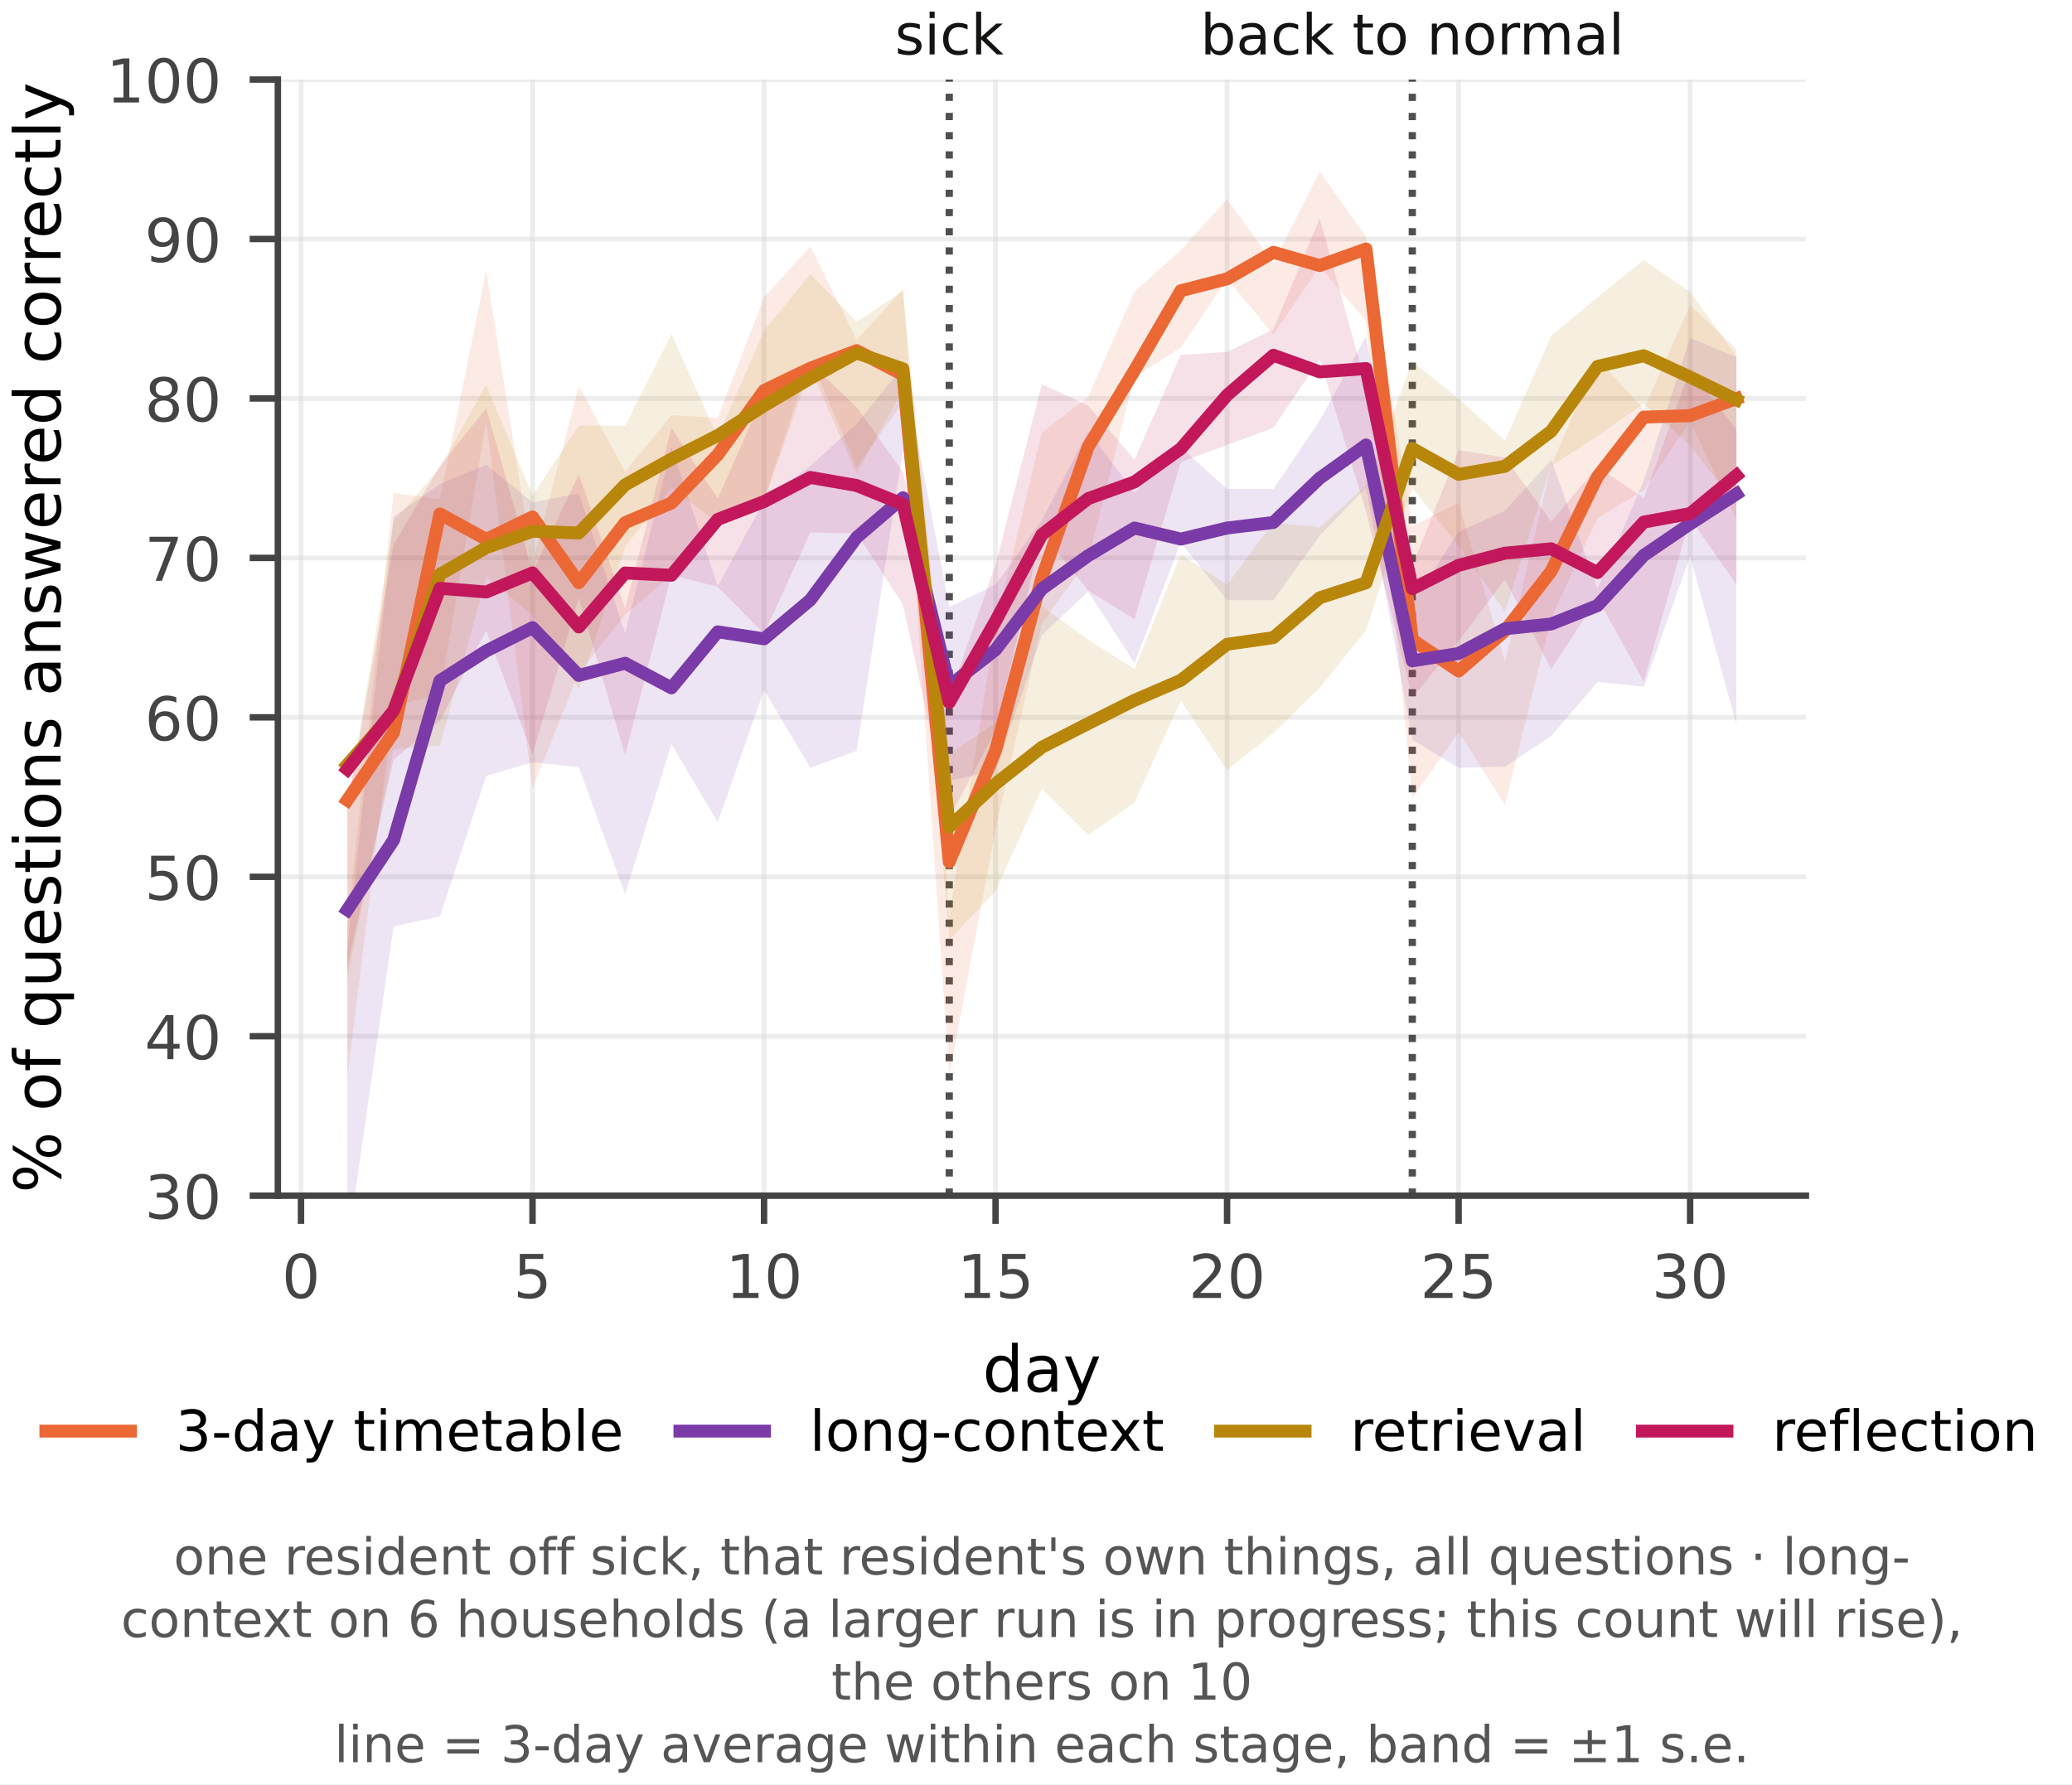
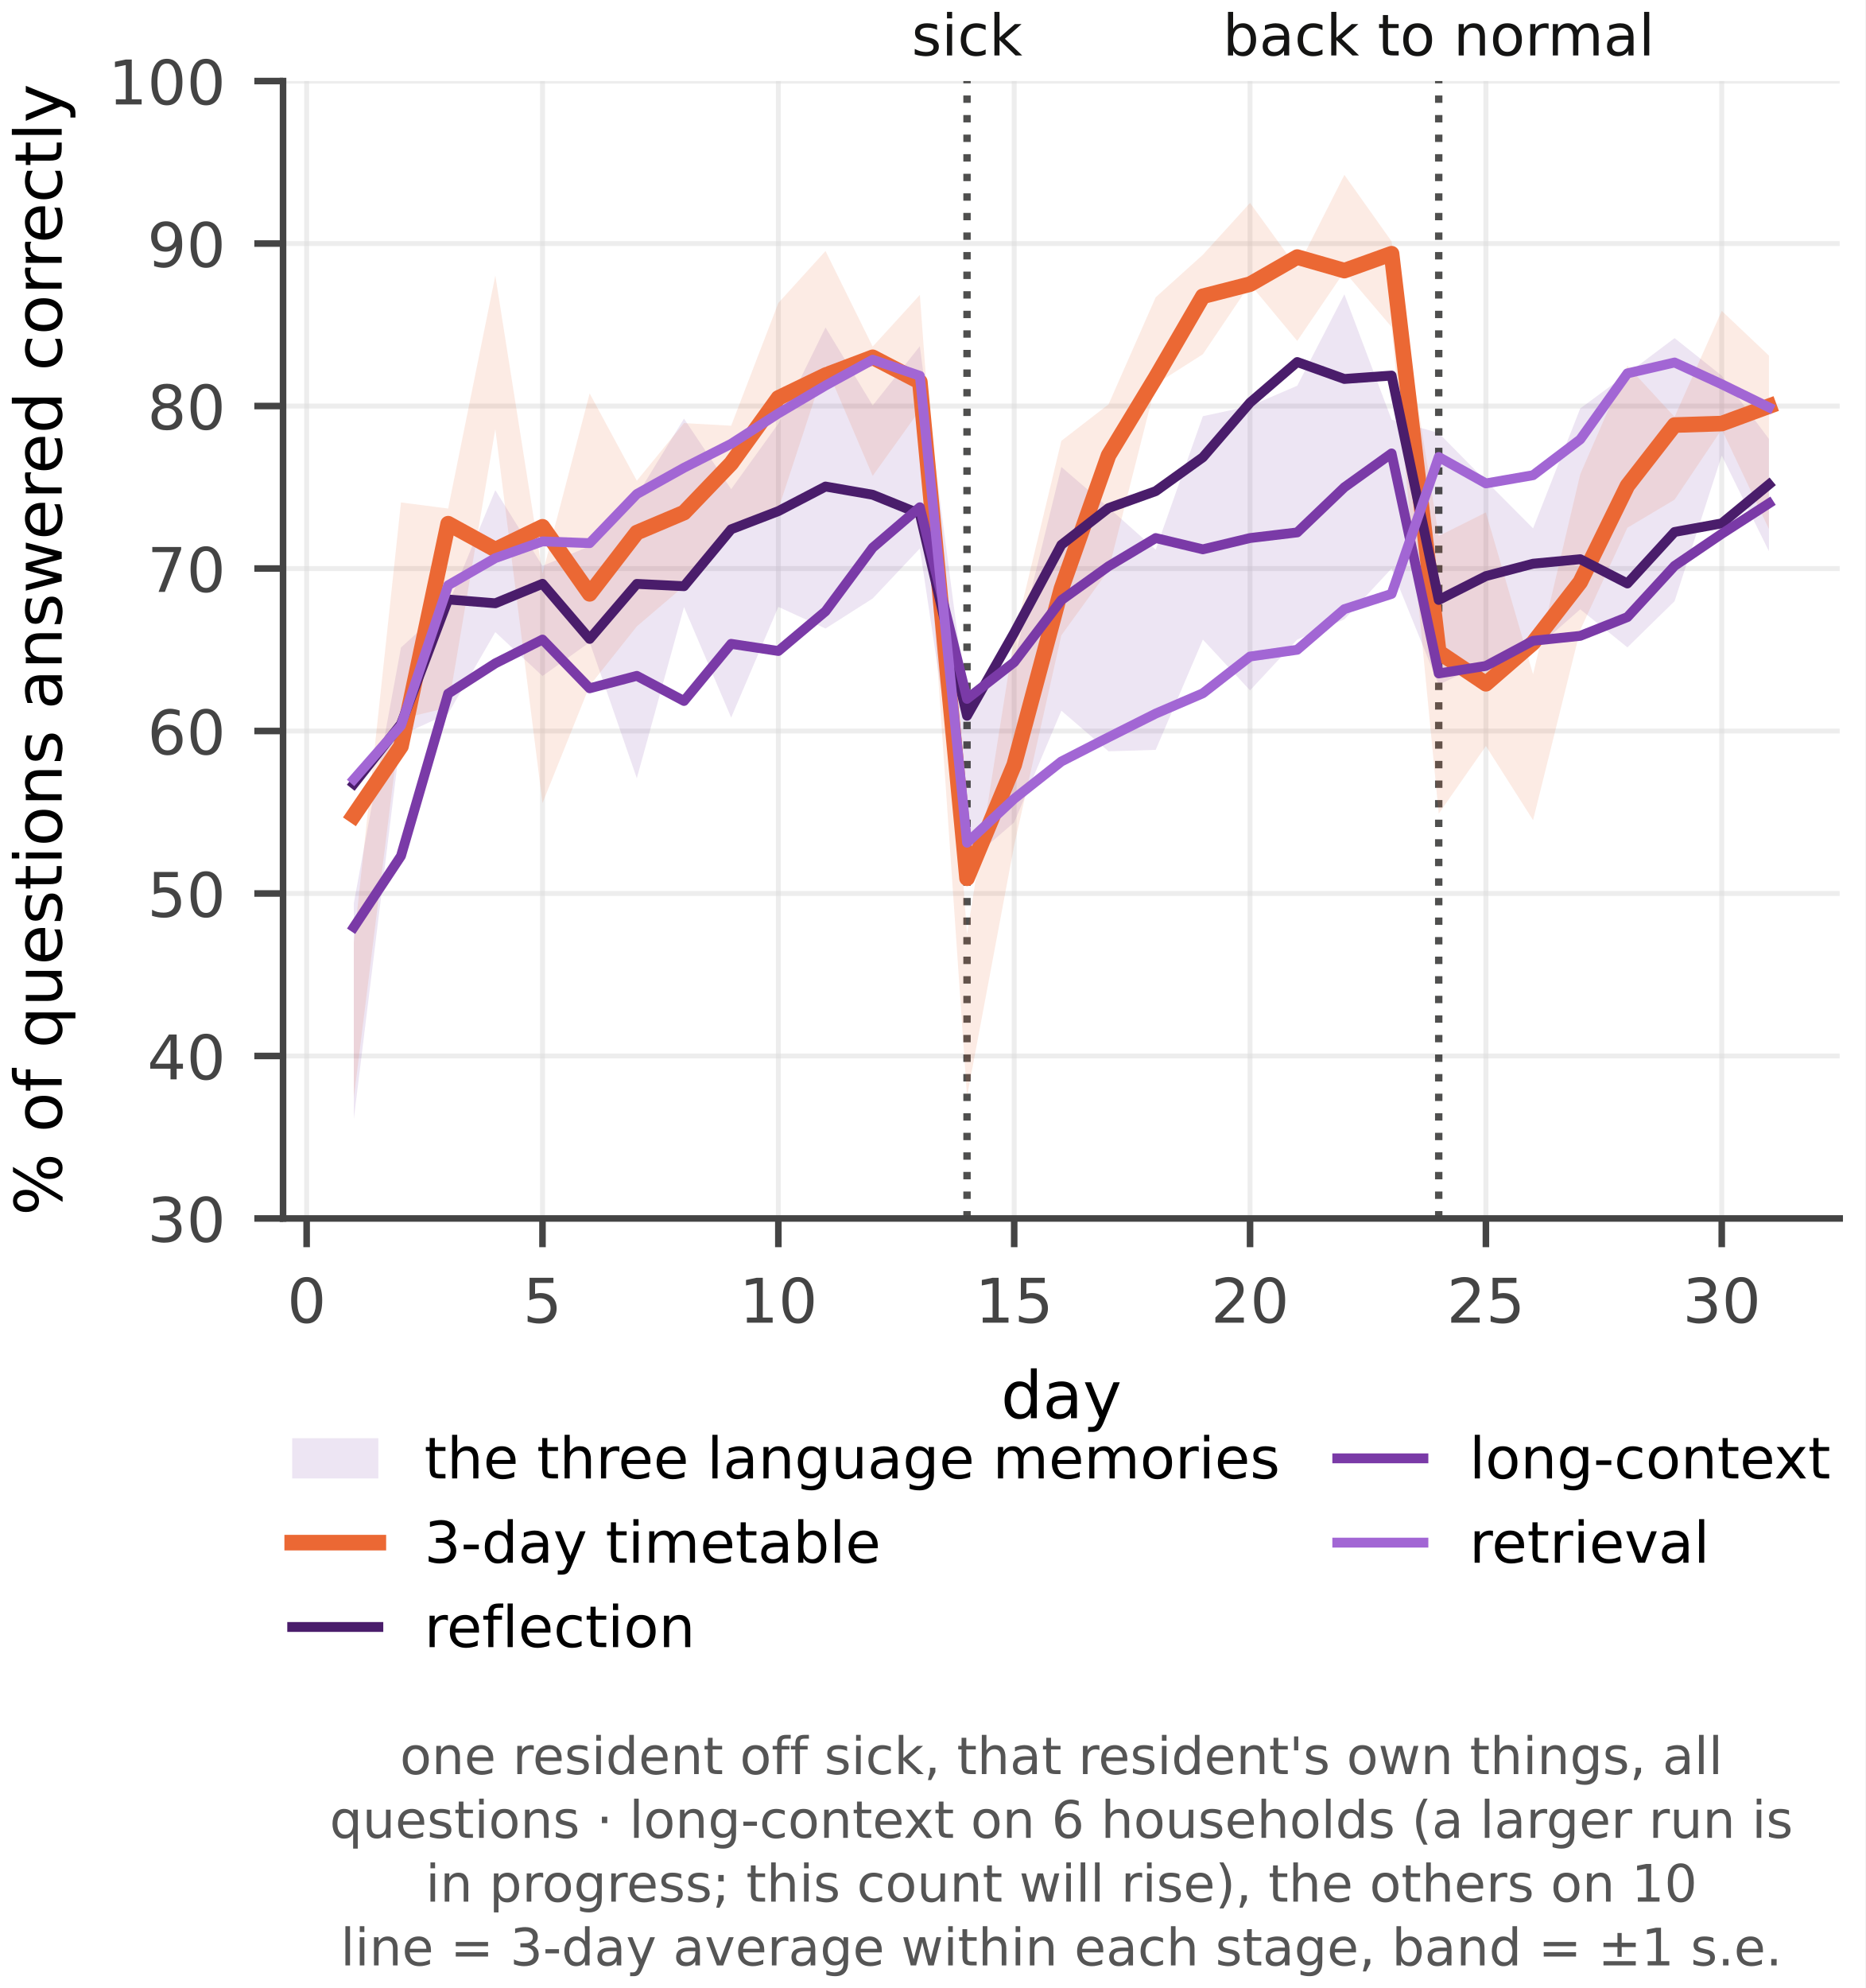
- <svg xmlns="http://www.w3.org/2000/svg" xmlns:xlink="http://www.w3.org/1999/xlink" width="257.259pt" height="221.572pt" viewBox="0 0 257.259 221.572" version="1.1">
+ <svg xmlns="http://www.w3.org/2000/svg" xmlns:xlink="http://www.w3.org/1999/xlink" width="227.343pt" height="242.252pt" viewBox="0 0 227.343 242.252" version="1.1">
  <defs>
    <style type="text/css">*{stroke-linejoin: round; stroke-linecap: butt}</style>
  </defs>
  <g id="figure_1">
    <g id="patch_1">
-       <path d="M 0 221.572  L 257.259 221.572  L 257.259 0  L 0 0  z " style="fill: #ffffff" />
+       <path d="M 0 242.252  L 227.343 242.252  L 227.343 0  L 0 0  z " style="fill: #ffffff" />
    </g>
    <g id="axes_1">
      <g id="patch_2">
        <path d="M 34.498 148.478  L 224.218 148.478  L 224.218 9.878  L 34.498 9.878  z " style="fill: #ffffff" />
      </g>
      <g id="matplotlib.axis_1">
        <g id="xtick_1">
          <g id="line2d_1">
-             <path d="M 37.373 148.478  L 37.373 9.878  " clip-path="url(#p094ccadbf9)" style="fill: none; stroke: #dddddd; stroke-opacity: 0.5; stroke-width: 0.6; stroke-linecap: square" />
+             <path d="M 37.373 148.478  L 37.373 9.878  " clip-path="url(#p3fb5c9019d)" style="fill: none; stroke: #dddddd; stroke-opacity: 0.5; stroke-width: 0.6; stroke-linecap: square" />
          </g>
          <g id="line2d_2">
            <defs>
-               <path id="m4f584604de" d="M 0 0  L 0 3.5  " style="stroke: #444444; stroke-width: 0.8" />
+               <path id="mcaa08f51d7" d="M 0 0  L 0 3.5  " style="stroke: #444444; stroke-width: 0.8" />
            </defs>
            <g>
-               <use xlink:href="#m4f584604de" x="37.373" y="148.478" style="fill: #444444; stroke: #444444; stroke-width: 0.8" />
+               <use xlink:href="#mcaa08f51d7" x="37.373" y="148.478" style="fill: #444444; stroke: #444444; stroke-width: 0.8" />
            </g>
          </g>
          <g id="text_1">
            <text style="font-size: 7.5px; font-family: 'DejaVu Sans', 'Bitstream Vera Sans', 'Computer Modern Sans Serif', 'Lucida Grande', 'Verdana', 'Geneva', 'Lucid', 'Arial', 'Helvetica', 'Avant Garde', sans-serif; text-anchor: middle; fill: #444444" x="37.373" y="161.177" transform="rotate(-0 37.37267 161.1767)">0</text>
          </g>
        </g>
        <g id="xtick_2">
          <g id="line2d_3">
-             <path d="M 66.118 148.478  L 66.118 9.878  " clip-path="url(#p094ccadbf9)" style="fill: none; stroke: #dddddd; stroke-opacity: 0.5; stroke-width: 0.6; stroke-linecap: square" />
+             <path d="M 66.118 148.478  L 66.118 9.878  " clip-path="url(#p3fb5c9019d)" style="fill: none; stroke: #dddddd; stroke-opacity: 0.5; stroke-width: 0.6; stroke-linecap: square" />
          </g>
          <g id="line2d_4">
            <g>
-               <use xlink:href="#m4f584604de" x="66.118" y="148.478" style="fill: #444444; stroke: #444444; stroke-width: 0.8" />
+               <use xlink:href="#mcaa08f51d7" x="66.118" y="148.478" style="fill: #444444; stroke: #444444; stroke-width: 0.8" />
            </g>
          </g>
          <g id="text_2">
            <text style="font-size: 7.5px; font-family: 'DejaVu Sans', 'Bitstream Vera Sans', 'Computer Modern Sans Serif', 'Lucida Grande', 'Verdana', 'Geneva', 'Lucid', 'Arial', 'Helvetica', 'Avant Garde', sans-serif; text-anchor: middle; fill: #444444" x="66.118" y="161.177" transform="rotate(-0 66.11813 161.1767)">5</text>
          </g>
        </g>
        <g id="xtick_3">
          <g id="line2d_5">
-             <path d="M 94.864 148.478  L 94.864 9.878  " clip-path="url(#p094ccadbf9)" style="fill: none; stroke: #dddddd; stroke-opacity: 0.5; stroke-width: 0.6; stroke-linecap: square" />
+             <path d="M 94.864 148.478  L 94.864 9.878  " clip-path="url(#p3fb5c9019d)" style="fill: none; stroke: #dddddd; stroke-opacity: 0.5; stroke-width: 0.6; stroke-linecap: square" />
          </g>
          <g id="line2d_6">
            <g>
-               <use xlink:href="#m4f584604de" x="94.864" y="148.478" style="fill: #444444; stroke: #444444; stroke-width: 0.8" />
+               <use xlink:href="#mcaa08f51d7" x="94.864" y="148.478" style="fill: #444444; stroke: #444444; stroke-width: 0.8" />
            </g>
          </g>
          <g id="text_3">
            <text style="font-size: 7.5px; font-family: 'DejaVu Sans', 'Bitstream Vera Sans', 'Computer Modern Sans Serif', 'Lucida Grande', 'Verdana', 'Geneva', 'Lucid', 'Arial', 'Helvetica', 'Avant Garde', sans-serif; text-anchor: middle; fill: #444444" x="94.864" y="161.177" transform="rotate(-0 94.86358 161.1767)">10</text>
          </g>
        </g>
        <g id="xtick_4">
          <g id="line2d_7">
-             <path d="M 123.609 148.478  L 123.609 9.878  " clip-path="url(#p094ccadbf9)" style="fill: none; stroke: #dddddd; stroke-opacity: 0.5; stroke-width: 0.6; stroke-linecap: square" />
+             <path d="M 123.609 148.478  L 123.609 9.878  " clip-path="url(#p3fb5c9019d)" style="fill: none; stroke: #dddddd; stroke-opacity: 0.5; stroke-width: 0.6; stroke-linecap: square" />
          </g>
          <g id="line2d_8">
            <g>
-               <use xlink:href="#m4f584604de" x="123.609" y="148.478" style="fill: #444444; stroke: #444444; stroke-width: 0.8" />
+               <use xlink:href="#mcaa08f51d7" x="123.609" y="148.478" style="fill: #444444; stroke: #444444; stroke-width: 0.8" />
            </g>
          </g>
          <g id="text_4">
            <text style="font-size: 7.5px; font-family: 'DejaVu Sans', 'Bitstream Vera Sans', 'Computer Modern Sans Serif', 'Lucida Grande', 'Verdana', 'Geneva', 'Lucid', 'Arial', 'Helvetica', 'Avant Garde', sans-serif; text-anchor: middle; fill: #444444" x="123.609" y="161.177" transform="rotate(-0 123.609 161.1767)">15</text>
          </g>
        </g>
        <g id="xtick_5">
          <g id="line2d_9">
-             <path d="M 152.354 148.478  L 152.354 9.878  " clip-path="url(#p094ccadbf9)" style="fill: none; stroke: #dddddd; stroke-opacity: 0.5; stroke-width: 0.6; stroke-linecap: square" />
+             <path d="M 152.354 148.478  L 152.354 9.878  " clip-path="url(#p3fb5c9019d)" style="fill: none; stroke: #dddddd; stroke-opacity: 0.5; stroke-width: 0.6; stroke-linecap: square" />
          </g>
          <g id="line2d_10">
            <g>
-               <use xlink:href="#m4f584604de" x="152.354" y="148.478" style="fill: #444444; stroke: #444444; stroke-width: 0.8" />
+               <use xlink:href="#mcaa08f51d7" x="152.354" y="148.478" style="fill: #444444; stroke: #444444; stroke-width: 0.8" />
            </g>
          </g>
          <g id="text_5">
            <text style="font-size: 7.5px; font-family: 'DejaVu Sans', 'Bitstream Vera Sans', 'Computer Modern Sans Serif', 'Lucida Grande', 'Verdana', 'Geneva', 'Lucid', 'Arial', 'Helvetica', 'Avant Garde', sans-serif; text-anchor: middle; fill: #444444" x="152.354" y="161.177" transform="rotate(-0 152.3545 161.1767)">20</text>
          </g>
        </g>
        <g id="xtick_6">
          <g id="line2d_11">
-             <path d="M 181.1 148.478  L 181.1 9.878  " clip-path="url(#p094ccadbf9)" style="fill: none; stroke: #dddddd; stroke-opacity: 0.5; stroke-width: 0.6; stroke-linecap: square" />
+             <path d="M 181.1 148.478  L 181.1 9.878  " clip-path="url(#p3fb5c9019d)" style="fill: none; stroke: #dddddd; stroke-opacity: 0.5; stroke-width: 0.6; stroke-linecap: square" />
          </g>
          <g id="line2d_12">
            <g>
-               <use xlink:href="#m4f584604de" x="181.1" y="148.478" style="fill: #444444; stroke: #444444; stroke-width: 0.8" />
+               <use xlink:href="#mcaa08f51d7" x="181.1" y="148.478" style="fill: #444444; stroke: #444444; stroke-width: 0.8" />
            </g>
          </g>
          <g id="text_6">
            <text style="font-size: 7.5px; font-family: 'DejaVu Sans', 'Bitstream Vera Sans', 'Computer Modern Sans Serif', 'Lucida Grande', 'Verdana', 'Geneva', 'Lucid', 'Arial', 'Helvetica', 'Avant Garde', sans-serif; text-anchor: middle; fill: #444444" x="181.1" y="161.177" transform="rotate(-0 181.0999 161.1767)">25</text>
          </g>
        </g>
        <g id="xtick_7">
          <g id="line2d_13">
-             <path d="M 209.845 148.478  L 209.845 9.878  " clip-path="url(#p094ccadbf9)" style="fill: none; stroke: #dddddd; stroke-opacity: 0.5; stroke-width: 0.6; stroke-linecap: square" />
+             <path d="M 209.845 148.478  L 209.845 9.878  " clip-path="url(#p3fb5c9019d)" style="fill: none; stroke: #dddddd; stroke-opacity: 0.5; stroke-width: 0.6; stroke-linecap: square" />
          </g>
          <g id="line2d_14">
            <g>
-               <use xlink:href="#m4f584604de" x="209.845" y="148.478" style="fill: #444444; stroke: #444444; stroke-width: 0.8" />
+               <use xlink:href="#mcaa08f51d7" x="209.845" y="148.478" style="fill: #444444; stroke: #444444; stroke-width: 0.8" />
            </g>
          </g>
          <g id="text_7">
            <text style="font-size: 7.5px; font-family: 'DejaVu Sans', 'Bitstream Vera Sans', 'Computer Modern Sans Serif', 'Lucida Grande', 'Verdana', 'Geneva', 'Lucid', 'Arial', 'Helvetica', 'Avant Garde', sans-serif; text-anchor: middle; fill: #444444" x="209.845" y="161.177" transform="rotate(-0 209.8454 161.1767)">30</text>
          </g>
        </g>
        <g id="text_8">
          <text style="font-size: 8px; font-family: 'DejaVu Sans', 'Bitstream Vera Sans', 'Computer Modern Sans Serif', 'Lucida Grande', 'Verdana', 'Geneva', 'Lucid', 'Arial', 'Helvetica', 'Avant Garde', sans-serif; text-anchor: middle" x="129.358" y="172.815" transform="rotate(-0 129.3581 172.8152)">day</text>
        </g>
      </g>
      <g id="matplotlib.axis_2">
        <g id="ytick_1">
          <g id="line2d_15">
-             <path d="M 34.498 148.478  L 224.218 148.478  " clip-path="url(#p094ccadbf9)" style="fill: none; stroke: #dddddd; stroke-opacity: 0.5; stroke-width: 0.6; stroke-linecap: square" />
+             <path d="M 34.498 148.478  L 224.218 148.478  " clip-path="url(#p3fb5c9019d)" style="fill: none; stroke: #dddddd; stroke-opacity: 0.5; stroke-width: 0.6; stroke-linecap: square" />
          </g>
          <g id="line2d_16">
            <defs>
-               <path id="md88d577e07" d="M 0 0  L -3.5 0  " style="stroke: #444444; stroke-width: 0.8" />
+               <path id="m0a2885a8d2" d="M 0 0  L -3.5 0  " style="stroke: #444444; stroke-width: 0.8" />
            </defs>
            <g>
-               <use xlink:href="#md88d577e07" x="34.498" y="148.478" style="fill: #444444; stroke: #444444; stroke-width: 0.8" />
+               <use xlink:href="#m0a2885a8d2" x="34.498" y="148.478" style="fill: #444444; stroke: #444444; stroke-width: 0.8" />
            </g>
          </g>
          <g id="text_9">
            <text style="font-size: 7.5px; font-family: 'DejaVu Sans', 'Bitstream Vera Sans', 'Computer Modern Sans Serif', 'Lucida Grande', 'Verdana', 'Geneva', 'Lucid', 'Arial', 'Helvetica', 'Avant Garde', sans-serif; text-anchor: end; fill: #444444" x="27.498" y="151.327" transform="rotate(-0 27.49813 151.3273)">30</text>
          </g>
        </g>
        <g id="ytick_2">
          <g id="line2d_17">
-             <path d="M 34.498 128.678  L 224.218 128.678  " clip-path="url(#p094ccadbf9)" style="fill: none; stroke: #dddddd; stroke-opacity: 0.5; stroke-width: 0.6; stroke-linecap: square" />
+             <path d="M 34.498 128.678  L 224.218 128.678  " clip-path="url(#p3fb5c9019d)" style="fill: none; stroke: #dddddd; stroke-opacity: 0.5; stroke-width: 0.6; stroke-linecap: square" />
          </g>
          <g id="line2d_18">
            <g>
-               <use xlink:href="#md88d577e07" x="34.498" y="128.678" style="fill: #444444; stroke: #444444; stroke-width: 0.8" />
+               <use xlink:href="#m0a2885a8d2" x="34.498" y="128.678" style="fill: #444444; stroke: #444444; stroke-width: 0.8" />
            </g>
          </g>
          <g id="text_10">
            <text style="font-size: 7.5px; font-family: 'DejaVu Sans', 'Bitstream Vera Sans', 'Computer Modern Sans Serif', 'Lucida Grande', 'Verdana', 'Geneva', 'Lucid', 'Arial', 'Helvetica', 'Avant Garde', sans-serif; text-anchor: end; fill: #444444" x="27.498" y="131.527" transform="rotate(-0 27.49813 131.5273)">40</text>
          </g>
        </g>
        <g id="ytick_3">
          <g id="line2d_19">
-             <path d="M 34.498 108.878  L 224.218 108.878  " clip-path="url(#p094ccadbf9)" style="fill: none; stroke: #dddddd; stroke-opacity: 0.5; stroke-width: 0.6; stroke-linecap: square" />
+             <path d="M 34.498 108.878  L 224.218 108.878  " clip-path="url(#p3fb5c9019d)" style="fill: none; stroke: #dddddd; stroke-opacity: 0.5; stroke-width: 0.6; stroke-linecap: square" />
          </g>
          <g id="line2d_20">
            <g>
-               <use xlink:href="#md88d577e07" x="34.498" y="108.878" style="fill: #444444; stroke: #444444; stroke-width: 0.8" />
+               <use xlink:href="#m0a2885a8d2" x="34.498" y="108.878" style="fill: #444444; stroke: #444444; stroke-width: 0.8" />
            </g>
          </g>
          <g id="text_11">
            <text style="font-size: 7.5px; font-family: 'DejaVu Sans', 'Bitstream Vera Sans', 'Computer Modern Sans Serif', 'Lucida Grande', 'Verdana', 'Geneva', 'Lucid', 'Arial', 'Helvetica', 'Avant Garde', sans-serif; text-anchor: end; fill: #444444" x="27.498" y="111.727" transform="rotate(-0 27.49813 111.7273)">50</text>
          </g>
        </g>
        <g id="ytick_4">
          <g id="line2d_21">
-             <path d="M 34.498 89.078  L 224.218 89.078  " clip-path="url(#p094ccadbf9)" style="fill: none; stroke: #dddddd; stroke-opacity: 0.5; stroke-width: 0.6; stroke-linecap: square" />
+             <path d="M 34.498 89.078  L 224.218 89.078  " clip-path="url(#p3fb5c9019d)" style="fill: none; stroke: #dddddd; stroke-opacity: 0.5; stroke-width: 0.6; stroke-linecap: square" />
          </g>
          <g id="line2d_22">
            <g>
-               <use xlink:href="#md88d577e07" x="34.498" y="89.078" style="fill: #444444; stroke: #444444; stroke-width: 0.8" />
+               <use xlink:href="#m0a2885a8d2" x="34.498" y="89.078" style="fill: #444444; stroke: #444444; stroke-width: 0.8" />
            </g>
          </g>
          <g id="text_12">
            <text style="font-size: 7.5px; font-family: 'DejaVu Sans', 'Bitstream Vera Sans', 'Computer Modern Sans Serif', 'Lucida Grande', 'Verdana', 'Geneva', 'Lucid', 'Arial', 'Helvetica', 'Avant Garde', sans-serif; text-anchor: end; fill: #444444" x="27.498" y="91.927" transform="rotate(-0 27.49813 91.9273)">60</text>
          </g>
        </g>
        <g id="ytick_5">
          <g id="line2d_23">
-             <path d="M 34.498 69.278  L 224.218 69.278  " clip-path="url(#p094ccadbf9)" style="fill: none; stroke: #dddddd; stroke-opacity: 0.5; stroke-width: 0.6; stroke-linecap: square" />
+             <path d="M 34.498 69.278  L 224.218 69.278  " clip-path="url(#p3fb5c9019d)" style="fill: none; stroke: #dddddd; stroke-opacity: 0.5; stroke-width: 0.6; stroke-linecap: square" />
          </g>
          <g id="line2d_24">
            <g>
-               <use xlink:href="#md88d577e07" x="34.498" y="69.278" style="fill: #444444; stroke: #444444; stroke-width: 0.8" />
+               <use xlink:href="#m0a2885a8d2" x="34.498" y="69.278" style="fill: #444444; stroke: #444444; stroke-width: 0.8" />
            </g>
          </g>
          <g id="text_13">
            <text style="font-size: 7.5px; font-family: 'DejaVu Sans', 'Bitstream Vera Sans', 'Computer Modern Sans Serif', 'Lucida Grande', 'Verdana', 'Geneva', 'Lucid', 'Arial', 'Helvetica', 'Avant Garde', sans-serif; text-anchor: end; fill: #444444" x="27.498" y="72.127" transform="rotate(-0 27.49813 72.1273)">70</text>
          </g>
        </g>
        <g id="ytick_6">
          <g id="line2d_25">
-             <path d="M 34.498 49.478  L 224.218 49.478  " clip-path="url(#p094ccadbf9)" style="fill: none; stroke: #dddddd; stroke-opacity: 0.5; stroke-width: 0.6; stroke-linecap: square" />
+             <path d="M 34.498 49.478  L 224.218 49.478  " clip-path="url(#p3fb5c9019d)" style="fill: none; stroke: #dddddd; stroke-opacity: 0.5; stroke-width: 0.6; stroke-linecap: square" />
          </g>
          <g id="line2d_26">
            <g>
-               <use xlink:href="#md88d577e07" x="34.498" y="49.478" style="fill: #444444; stroke: #444444; stroke-width: 0.8" />
+               <use xlink:href="#m0a2885a8d2" x="34.498" y="49.478" style="fill: #444444; stroke: #444444; stroke-width: 0.8" />
            </g>
          </g>
          <g id="text_14">
            <text style="font-size: 7.5px; font-family: 'DejaVu Sans', 'Bitstream Vera Sans', 'Computer Modern Sans Serif', 'Lucida Grande', 'Verdana', 'Geneva', 'Lucid', 'Arial', 'Helvetica', 'Avant Garde', sans-serif; text-anchor: end; fill: #444444" x="27.498" y="52.327" transform="rotate(-0 27.49813 52.3273)">80</text>
          </g>
        </g>
        <g id="ytick_7">
          <g id="line2d_27">
-             <path d="M 34.498 29.678  L 224.218 29.678  " clip-path="url(#p094ccadbf9)" style="fill: none; stroke: #dddddd; stroke-opacity: 0.5; stroke-width: 0.6; stroke-linecap: square" />
+             <path d="M 34.498 29.678  L 224.218 29.678  " clip-path="url(#p3fb5c9019d)" style="fill: none; stroke: #dddddd; stroke-opacity: 0.5; stroke-width: 0.6; stroke-linecap: square" />
          </g>
          <g id="line2d_28">
            <g>
-               <use xlink:href="#md88d577e07" x="34.498" y="29.678" style="fill: #444444; stroke: #444444; stroke-width: 0.8" />
+               <use xlink:href="#m0a2885a8d2" x="34.498" y="29.678" style="fill: #444444; stroke: #444444; stroke-width: 0.8" />
            </g>
          </g>
          <g id="text_15">
            <text style="font-size: 7.5px; font-family: 'DejaVu Sans', 'Bitstream Vera Sans', 'Computer Modern Sans Serif', 'Lucida Grande', 'Verdana', 'Geneva', 'Lucid', 'Arial', 'Helvetica', 'Avant Garde', sans-serif; text-anchor: end; fill: #444444" x="27.498" y="32.527" transform="rotate(-0 27.49813 32.5273)">90</text>
          </g>
        </g>
        <g id="ytick_8">
          <g id="line2d_29">
-             <path d="M 34.498 9.878  L 224.218 9.878  " clip-path="url(#p094ccadbf9)" style="fill: none; stroke: #dddddd; stroke-opacity: 0.5; stroke-width: 0.6; stroke-linecap: square" />
+             <path d="M 34.498 9.878  L 224.218 9.878  " clip-path="url(#p3fb5c9019d)" style="fill: none; stroke: #dddddd; stroke-opacity: 0.5; stroke-width: 0.6; stroke-linecap: square" />
          </g>
          <g id="line2d_30">
            <g>
-               <use xlink:href="#md88d577e07" x="34.498" y="9.878" style="fill: #444444; stroke: #444444; stroke-width: 0.8" />
+               <use xlink:href="#m0a2885a8d2" x="34.498" y="9.878" style="fill: #444444; stroke: #444444; stroke-width: 0.8" />
            </g>
          </g>
          <g id="text_16">
            <text style="font-size: 7.5px; font-family: 'DejaVu Sans', 'Bitstream Vera Sans', 'Computer Modern Sans Serif', 'Lucida Grande', 'Verdana', 'Geneva', 'Lucid', 'Arial', 'Helvetica', 'Avant Garde', sans-serif; text-anchor: end; fill: #444444" x="27.498" y="12.727" transform="rotate(-0 27.49813 12.7273)">100</text>
          </g>
        </g>
        <g id="text_17">
          <text style="font-size: 8px; font-family: 'DejaVu Sans', 'Bitstream Vera Sans', 'Computer Modern Sans Serif', 'Lucida Grande', 'Verdana', 'Geneva', 'Lucid', 'Arial', 'Helvetica', 'Avant Garde', sans-serif; text-anchor: middle" x="7.519" y="79.178" transform="rotate(-90 7.51875 79.17789)">% of questions answered correctly</text>
        </g>
      </g>
-       <g id="line2d_31">
-         <path d="M 117.86 148.478  L 117.86 9.878  " clip-path="url(#p094ccadbf9)" style="fill: none; stroke-dasharray: 0.9,1.485; stroke-dashoffset: 0; stroke: #141413; stroke-opacity: 0.75; stroke-width: 0.9" />
-       </g>
-       <g id="line2d_32">
-         <path d="M 175.351 148.478  L 175.351 9.878  " clip-path="url(#p094ccadbf9)" style="fill: none; stroke-dasharray: 0.9,1.485; stroke-dashoffset: 0; stroke: #141413; stroke-opacity: 0.75; stroke-width: 0.9" />
-       </g>
      <g id="FillBetweenPolyCollection_1">
        <defs>
-           <path id="m46ba41a174" d="M 43.122 -106.724  L 43.122 -87.802  L 48.871 -133.98  L 54.62 -135.347  L 60.369 -169.284  L 66.118 -123.702  L 71.867 -138.012  L 77.616 -145.243  L 83.365 -150.148  L 89.114 -156.551  L 94.864 -159.534  L 100.613 -177.05  L 106.362 -163.581  L 112.111 -171.607  L 117.86 -87.944  L 123.609 -118.576  L 129.358 -144.159  L 135.107 -152.09  L 140.856 -174.75  L 146.605 -178.407  L 152.354 -186.944  L 158.104 -180.026  L 163.853 -188.478  L 169.602 -181.726  L 175.351 -122.422  L 181.1 -130.661  L 186.849 -121.627  L 192.598 -144.801  L 198.347 -157.263  L 204.096 -160.686  L 209.845 -169.256  L 215.594 -157.107  L 215.594 -178.24  L 215.594 -178.24  L 209.845 -183.69  L 204.096 -170.768  L 198.347 -176.995  L 192.598 -163.778  L 186.849 -139.402  L 181.1 -159.132  L 175.351 -156.252  L 169.602 -192.162  L 163.853 -200.261  L 158.104 -188.912  L 152.354 -196.844  L 146.605 -190.532  L 140.856 -185.35  L 135.107 -172.298  L 129.358 -167.855  L 123.609 -143.937  L 117.86 -107.744  L 112.111 -185.635  L 106.362 -179.335  L 100.613 -190.985  L 94.864 -184.655  L 89.114 -169.695  L 83.365 -170.015  L 77.616 -162.991  L 71.867 -173.629  L 66.118 -151.666  L 60.369 -187.987  L 54.62 -159.601  L 48.871 -160.347  L 43.122 -106.724  z " />
+           <path id="m8d49dd2601" d="M 43.122 -132.2  L 43.122 -105.894  L 48.871 -152.651  L 54.62 -155.296  L 60.369 -165.228  L 66.118 -159.872  L 71.867 -163.991  L 77.616 -147.419  L 83.365 -168.273  L 89.114 -154.812  L 94.864 -168.299  L 100.613 -165.661  L 106.362 -169.321  L 112.111 -175.415  L 117.86 -137.087  L 123.609 -142.037  L 129.358 -155.649  L 135.107 -150.699  L 140.856 -150.876  L 146.605 -164.312  L 152.354 -158.124  L 158.104 -164.312  L 163.853 -166.787  L 169.602 -172.974  L 175.351 -158.812  L 181.1 -161.562  L 186.849 -162.937  L 192.598 -168.005  L 198.347 -163.366  L 204.096 -168.998  L 209.845 -186.737  L 215.594 -175.083  L 215.594 -188.766  L 215.594 -188.766  L 209.845 -196.466  L 204.096 -201.05  L 198.347 -196.727  L 192.598 -192.483  L 186.849 -177.869  L 181.1 -183.644  L 175.351 -189.483  L 169.602 -191.124  L 163.853 -206.387  L 158.104 -195.249  L 152.354 -192.774  L 146.605 -191.537  L 140.856 -175.272  L 135.107 -180.399  L 129.358 -185.349  L 123.609 -161.837  L 117.86 -156.062  L 112.111 -200.067  L 106.362 -192.845  L 100.613 -202.349  L 94.864 -190.629  L 89.114 -182.648  L 83.365 -191.237  L 77.616 -181.872  L 71.867 -175.703  L 66.118 -173.289  L 60.369 -182.521  L 54.62 -168.578  L 48.871 -163.349  L 43.122 -132.2  z " />
        </defs>
-         <g clip-path="url(#p094ccadbf9)">
-           <use xlink:href="#m46ba41a174" x="0" y="221.572" style="fill: #eb6834; fill-opacity: 0.13" />
-         </g>
+         <g clip-path="url(#p3fb5c9019d)">
+           <use xlink:href="#m8d49dd2601" x="0" y="242.252" style="fill: #7a3aa7; fill-opacity: 0.13" />
+         </g>
+       </g>
+       <g id="line2d_31">
+         <path d="M 117.86 148.478  L 117.86 9.878  " clip-path="url(#p3fb5c9019d)" style="fill: none; stroke-dasharray: 0.9,1.485; stroke-dashoffset: 0; stroke: #141413; stroke-opacity: 0.75; stroke-width: 0.9" />
+       </g>
+       <g id="line2d_32">
+         <path d="M 175.351 148.478  L 175.351 9.878  " clip-path="url(#p3fb5c9019d)" style="fill: none; stroke-dasharray: 0.9,1.485; stroke-dashoffset: 0; stroke: #141413; stroke-opacity: 0.75; stroke-width: 0.9" />
      </g>
      <g id="FillBetweenPolyCollection_2">
        <defs>
-           <path id="ma413bf265c" d="M 43.122 -103.69  L 43.122 -66.738  L 48.871 -106.536  L 54.62 -107.771  L 60.369 -125.225  L 66.118 -126.913  L 71.867 -126.309  L 77.616 -110.53  L 83.365 -129.175  L 89.114 -119.464  L 94.864 -135.881  L 100.613 -126.238  L 106.362 -128.347  L 112.111 -165.669  L 117.86 -124.586  L 123.609 -125.924  L 129.358 -142.675  L 135.107 -148.135  L 140.856 -139.222  L 146.605 -154.226  L 152.354 -147.042  L 158.104 -147.042  L 163.853 -155.05  L 169.602 -161.038  L 175.351 -129.717  L 181.1 -126.222  L 186.849 -126.373  L 192.598 -130.171  L 198.347 -136.885  L 204.096 -136.303  L 209.845 -152.513  L 215.594 -131.613  L 215.594 -177.192  L 215.594 -177.192  L 209.845 -179.602  L 204.096 -161.922  L 198.347 -148.487  L 192.598 -164.478  L 186.849 -158.141  L 181.1 -155.542  L 175.351 -146.546  L 169.602 -179.851  L 163.853 -169.339  L 158.104 -160.847  L 152.354 -160.847  L 146.605 -166.038  L 140.856 -160.417  L 135.107 -168.004  L 129.358 -156.964  L 123.609 -148.965  L 117.86 -146.178  L 112.111 -176.087  L 106.362 -168.935  L 100.613 -163.723  L 94.864 -159.358  L 89.114 -148.799  L 83.365 -166.011  L 77.616 -142.948  L 71.867 -160.313  L 66.118 -159.185  L 60.369 -163.872  L 54.62 -161.46  L 48.871 -157.406  L 43.122 -103.69  z " />
+           <path id="m20216b23c9" d="M 43.122 -127.404  L 43.122 -108.482  L 48.871 -154.66  L 54.62 -156.027  L 60.369 -189.964  L 66.118 -144.382  L 71.867 -158.692  L 77.616 -165.923  L 83.365 -170.828  L 89.114 -177.231  L 94.864 -180.214  L 100.613 -197.73  L 106.362 -184.261  L 112.111 -192.287  L 117.86 -108.624  L 123.609 -139.256  L 129.358 -164.839  L 135.107 -172.77  L 140.856 -195.43  L 146.605 -199.087  L 152.354 -207.624  L 158.104 -200.706  L 163.853 -209.158  L 169.602 -202.406  L 175.351 -143.102  L 181.1 -151.341  L 186.849 -142.307  L 192.598 -165.481  L 198.347 -177.943  L 204.096 -181.366  L 209.845 -189.936  L 215.594 -177.787  L 215.594 -198.92  L 215.594 -198.92  L 209.845 -204.37  L 204.096 -191.448  L 198.347 -197.675  L 192.598 -184.458  L 186.849 -160.082  L 181.1 -179.812  L 175.351 -176.932  L 169.602 -212.842  L 163.853 -220.941  L 158.104 -209.592  L 152.354 -217.524  L 146.605 -211.212  L 140.856 -206.03  L 135.107 -192.978  L 129.358 -188.535  L 123.609 -164.617  L 117.86 -128.424  L 112.111 -206.315  L 106.362 -200.015  L 100.613 -211.665  L 94.864 -205.335  L 89.114 -190.375  L 83.365 -190.695  L 77.616 -183.671  L 71.867 -194.309  L 66.118 -172.346  L 60.369 -208.667  L 54.62 -180.281  L 48.871 -181.027  L 43.122 -127.404  z " />
        </defs>
-         <g clip-path="url(#p094ccadbf9)">
-           <use xlink:href="#ma413bf265c" x="0" y="221.572" style="fill: #7a3aa7; fill-opacity: 0.13" />
-         </g>
-       </g>
-       <g id="FillBetweenPolyCollection_3">
-         <defs>
-           <path id="m0fa2688e87" d="M 43.122 -121.164  L 43.122 -99.95  L 48.871 -128.52  L 54.62 -128.971  L 60.369 -149.922  L 66.118 -145.166  L 71.867 -135.989  L 77.616 -153.683  L 83.365 -161.024  L 89.114 -156.649  L 94.864 -159.383  L 100.613 -175.791  L 106.362 -162.727  L 112.111 -173.308  L 117.86 -104.879  L 123.609 -110.913  L 129.358 -123.627  L 135.107 -117.894  L 140.856 -121.915  L 146.605 -134.547  L 152.354 -125.924  L 158.104 -130.555  L 163.853 -136.164  L 169.602 -143.295  L 175.351 -160.961  L 181.1 -153.847  L 186.849 -145.613  L 192.598 -163.718  L 198.347 -167.425  L 204.096 -171.445  L 209.845 -166.244  L 215.594 -158.831  L 215.594 -177.34  L 215.594 -177.34  L 209.845 -185.327  L 204.096 -189.294  L 198.347 -184.668  L 192.598 -179.888  L 186.849 -166.84  L 181.1 -172.082  L 175.351 -176.646  L 169.602 -161.294  L 163.853 -156.05  L 158.104 -156.709  L 152.354 -148.965  L 146.605 -152.716  L 140.856 -138.477  L 135.107 -142.144  L 129.358 -146.311  L 123.609 -131.8  L 117.86 -127.935  L 112.111 -185.465  L 106.362 -181.603  L 100.613 -187.548  L 94.864 -180.515  L 89.114 -167.287  L 83.365 -180.089  L 77.616 -168.702  L 71.867 -168.722  L 66.118 -160.051  L 60.369 -173.759  L 54.62 -163.525  L 48.871 -156.818  L 43.122 -121.164  z " />
-         </defs>
-         <g clip-path="url(#p094ccadbf9)">
-           <use xlink:href="#m0fa2688e87" x="0" y="221.572" style="fill: #b8860b; fill-opacity: 0.13" />
-         </g>
-       </g>
-       <g id="FillBetweenPolyCollection_4">
-         <defs>
-           <path id="mfc1f9524d1" d="M 43.122 -121.567  L 43.122 -101.472  L 48.871 -127.221  L 54.62 -132.076  L 60.369 -143.291  L 66.118 -127.86  L 71.867 -147.373  L 77.616 -127.786  L 83.365 -150.168  L 89.114 -148.701  L 94.864 -142.85  L 100.613 -155.441  L 106.362 -155.344  L 112.111 -146.489  L 117.86 -119.983  L 123.609 -130.877  L 129.358 -155.482  L 135.107 -148.228  L 140.856 -144.686  L 146.605 -164.193  L 152.354 -166.319  L 158.104 -168.451  L 163.853 -176.966  L 169.602 -158.069  L 175.351 -134.943  L 181.1 -141.94  L 186.849 -149.62  L 192.598 -138.481  L 198.347 -147.282  L 204.096 -136.921  L 209.845 -157.215  L 215.594 -148.967  L 215.594 -168.229  L 215.594 -168.229  L 209.845 -175.731  L 204.096 -159.715  L 198.347 -163.61  L 192.598 -156.816  L 186.849 -164.758  L 181.1 -165.674  L 175.351 -151.302  L 169.602 -173.744  L 163.853 -194.447  L 158.104 -180.688  L 152.354 -177.869  L 146.605 -177.521  L 140.856 -164.499  L 135.107 -171.21  L 129.358 -173.856  L 123.609 -151.436  L 117.86 -135.105  L 112.111 -162.981  L 106.362 -171  L 100.613 -176.445  L 94.864 -172.629  L 89.114 -159.661  L 83.365 -168.438  L 77.616 -146.081  L 71.867 -162.673  L 66.118 -150.525  L 60.369 -170.883  L 54.62 -163.72  L 48.871 -153.934  L 43.122 -121.567  z " />
-         </defs>
-         <g clip-path="url(#p094ccadbf9)">
-           <use xlink:href="#mfc1f9524d1" x="0" y="221.572" style="fill: #c2185b; fill-opacity: 0.13" />
+         <g clip-path="url(#p3fb5c9019d)">
+           <use xlink:href="#m20216b23c9" x="0" y="242.252" style="fill: #eb6834; fill-opacity: 0.13" />
        </g>
      </g>
      <g id="patch_3">
        <path d="M 34.498 148.478  L 34.498 9.878  " style="fill: none; stroke: #444444; stroke-width: 0.8; stroke-linejoin: miter; stroke-linecap: square" />
      </g>
      <g id="patch_4">
        <path d="M 34.498 148.478  L 224.218 148.478  " style="fill: none; stroke: #444444; stroke-width: 0.8; stroke-linejoin: miter; stroke-linecap: square" />
      </g>
      <g id="text_18">
        <text style="font-size: 7px; font-family: 'DejaVu Sans', 'Bitstream Vera Sans', 'Computer Modern Sans Serif', 'Lucida Grande', 'Verdana', 'Geneva', 'Lucid', 'Arial', 'Helvetica', 'Avant Garde', sans-serif; text-anchor: middle; fill: #141413" x="117.86" y="6.759" transform="rotate(-0 117.8599 6.758906)">sick</text>
      </g>
      <g id="text_19">
        <text style="font-size: 7px; font-family: 'DejaVu Sans', 'Bitstream Vera Sans', 'Computer Modern Sans Serif', 'Lucida Grande', 'Verdana', 'Geneva', 'Lucid', 'Arial', 'Helvetica', 'Avant Garde', sans-serif; text-anchor: middle; fill: #141413" x="175.351" y="6.759" transform="rotate(-0 175.3509 6.758906)">back to normal</text>
      </g>
      <g id="text_20">
-         <text style="font-size: 6.3px; font-family: 'DejaVu Sans', 'Bitstream Vera Sans', 'Computer Modern Sans Serif', 'Lucida Grande', 'Verdana', 'Geneva', 'Lucid', 'Arial', 'Helvetica', 'Avant Garde', sans-serif; fill: #555555" transform="translate(21.55627 195.5039)">one resident off sick, that resident's own things, all questions · long-</text>
-         <text style="font-size: 6.3px; font-family: 'DejaVu Sans', 'Bitstream Vera Sans', 'Computer Modern Sans Serif', 'Lucida Grande', 'Verdana', 'Geneva', 'Lucid', 'Arial', 'Helvetica', 'Avant Garde', sans-serif; fill: #555555" transform="translate(15.02002 203.2766)">context on 6 households (a larger run is in progress; this count will rise),</text>
-         <text style="font-size: 6.3px; font-family: 'DejaVu Sans', 'Bitstream Vera Sans', 'Computer Modern Sans Serif', 'Lucida Grande', 'Verdana', 'Geneva', 'Lucid', 'Arial', 'Helvetica', 'Avant Garde', sans-serif; fill: #555555" transform="translate(103.2205 211.0493)">the others on 10</text>
-         <text style="font-size: 6.3px; font-family: 'DejaVu Sans', 'Bitstream Vera Sans', 'Computer Modern Sans Serif', 'Lucida Grande', 'Verdana', 'Geneva', 'Lucid', 'Arial', 'Helvetica', 'Avant Garde', sans-serif; fill: #555555" transform="translate(41.50413 218.8219)">line = 3-day average within each stage, band = ±1 s.e.</text>
+         <text style="font-size: 6.3px; font-family: 'DejaVu Sans', 'Bitstream Vera Sans', 'Computer Modern Sans Serif', 'Lucida Grande', 'Verdana', 'Geneva', 'Lucid', 'Arial', 'Helvetica', 'Avant Garde', sans-serif; fill: #555555" transform="translate(48.74569 216.1839)">one resident off sick, that resident's own things, all</text>
+         <text style="font-size: 6.3px; font-family: 'DejaVu Sans', 'Bitstream Vera Sans', 'Computer Modern Sans Serif', 'Lucida Grande', 'Verdana', 'Geneva', 'Lucid', 'Arial', 'Helvetica', 'Avant Garde', sans-serif; fill: #555555" transform="translate(40.18113 223.9566)">questions · long-context on 6 households (a larger run is</text>
+         <text style="font-size: 6.3px; font-family: 'DejaVu Sans', 'Bitstream Vera Sans', 'Computer Modern Sans Serif', 'Lucida Grande', 'Verdana', 'Geneva', 'Lucid', 'Arial', 'Helvetica', 'Avant Garde', sans-serif; fill: #555555" transform="translate(51.87108 231.7293)">in progress; this count will rise), the others on 10</text>
+         <text style="font-size: 6.3px; font-family: 'DejaVu Sans', 'Bitstream Vera Sans', 'Computer Modern Sans Serif', 'Lucida Grande', 'Verdana', 'Geneva', 'Lucid', 'Arial', 'Helvetica', 'Avant Garde', sans-serif; fill: #555555" transform="translate(41.50413 239.5019)">line = 3-day average within each stage, band = ±1 s.e.</text>
      </g>
      <g id="line2d_33">
-         <path d="M 43.122 99.359  L 48.871 90.939  L 54.62 63.815  L 60.369 66.974  L 66.118 64.192  L 71.867 72.365  L 77.616 64.899  L 83.365 62.465  L 89.114 56.472  L 94.864 48.494  L 100.613 45.716  L 106.362 43.54  L 112.111 46.533  L 117.86 107.022  L 123.609 93.203  L 129.358 71.753  L 135.107 55.489  L 140.856 46.001  L 146.605 36.101  L 152.354 34.628  L 158.104 31.328  L 163.853 32.978  L 169.602 30.915  L 175.351 79.455  L 181.1 83.323  L 186.849 78.339  L 192.598 70.928  L 198.347 59.19  L 204.096 51.796  L 209.845 51.614  L 215.594 49.499  " clip-path="url(#p094ccadbf9)" style="fill: none; stroke: #eb6834; stroke-width: 1.6; stroke-linecap: square" />
+         <path d="M 43.122 99.359  L 48.871 90.939  L 54.62 63.815  L 60.369 66.974  L 66.118 64.192  L 71.867 72.365  L 77.616 64.899  L 83.365 62.465  L 89.114 56.472  L 94.864 48.494  L 100.613 45.716  L 106.362 43.54  L 112.111 46.533  L 117.86 107.022  L 123.609 93.203  L 129.358 71.753  L 135.107 55.489  L 140.856 46.001  L 146.605 36.101  L 152.354 34.628  L 158.104 31.328  L 163.853 32.978  L 169.602 30.915  L 175.351 79.455  L 181.1 83.323  L 186.849 78.339  L 192.598 70.928  L 198.347 59.19  L 204.096 51.796  L 209.845 51.614  L 215.594 49.499  " clip-path="url(#p3fb5c9019d)" style="fill: none; stroke: #eb6834; stroke-width: 1.9; stroke-linecap: square" />
      </g>
      <g id="line2d_34">
-         <path d="M 43.122 112.98  L 48.871 104.305  L 54.62 84.527  L 60.369 80.834  L 66.118 77.936  L 71.867 83.873  L 77.616 82.358  L 83.365 85.418  L 89.114 78.457  L 94.864 79.328  L 100.613 74.492  L 106.362 66.739  L 112.111 61.813  L 117.86 85.159  L 123.609 80.69  L 129.358 73.128  L 135.107 69.003  L 140.856 65.565  L 146.605 66.94  L 152.354 65.565  L 158.104 64.878  L 163.853 59.378  L 169.602 55.253  L 175.351 82.065  L 181.1 81.149  L 186.849 78.084  L 192.598 77.483  L 198.347 75.198  L 204.096 68.954  L 209.845 65.048  L 215.594 61.342  " clip-path="url(#p094ccadbf9)" style="fill: none; stroke: #7a3aa7; stroke-width: 1.6; stroke-linecap: square" />
+         <path d="M 43.122 95.524  L 48.871 88.24  L 54.62 73.051  L 60.369 73.513  L 66.118 71.138  L 71.867 77.856  L 77.616 71.152  L 83.365 71.433  L 89.114 64.498  L 94.864 62.284  L 100.613 59.287  L 106.362 60.289  L 112.111 62.619  L 117.86 87.222  L 123.609 77.115  L 129.358 66.39  L 135.107 61.912  L 140.856 59.849  L 146.605 55.724  L 152.354 49.065  L 158.104 44.115  L 163.853 46.178  L 169.602 45.765  L 175.351 73.107  L 181.1 70.199  L 186.849 68.691  L 192.598 68.144  L 198.347 71.101  L 204.096 64.826  L 209.845 63.776  L 215.594 59.036  " clip-path="url(#p3fb5c9019d)" style="fill: none; stroke: #4a1d6b; stroke-width: 1.2; stroke-linecap: square" />
      </g>
      <g id="line2d_35">
-         <path d="M 43.122 94.959  L 48.871 88.414  L 54.62 71.32  L 60.369 68.006  L 66.118 65.971  L 71.867 66.187  L 77.616 60.204  L 83.365 57  L 89.114 54.081  L 94.864 50.377  L 100.613 46.978  L 106.362 43.832  L 112.111 45.796  L 117.86 102.69  L 123.609 97.328  L 129.358 92.79  L 135.107 89.844  L 140.856 86.956  L 146.605 84.481  L 152.354 80.003  L 158.104 79.178  L 163.853 74.228  L 169.602 72.372  L 175.351 55.688  L 181.1 58.907  L 186.849 57.907  L 192.598 53.547  L 198.347 45.499  L 204.096 44.172  L 209.845 46.825  L 215.594 49.637  " clip-path="url(#p094ccadbf9)" style="fill: none; stroke: #b8860b; stroke-width: 1.6; stroke-linecap: square" />
+         <path d="M 43.122 112.98  L 48.871 104.305  L 54.62 84.527  L 60.369 80.834  L 66.118 77.936  L 71.867 83.873  L 77.616 82.358  L 83.365 85.418  L 89.114 78.457  L 94.864 79.328  L 100.613 74.492  L 106.362 66.739  L 112.111 61.813  L 117.86 85.159  L 123.609 80.69  L 129.358 73.128  L 135.107 69.003  L 140.856 65.565  L 146.605 66.94  L 152.354 65.565  L 158.104 64.878  L 163.853 59.378  L 169.602 55.253  L 175.351 82.065  L 181.1 81.149  L 186.849 78.084  L 192.598 77.483  L 198.347 75.198  L 204.096 68.954  L 209.845 65.048  L 215.594 61.342  " clip-path="url(#p3fb5c9019d)" style="fill: none; stroke: #7a3aa7; stroke-width: 1.2; stroke-linecap: square" />
      </g>
      <g id="line2d_36">
-         <path d="M 43.122 95.524  L 48.871 88.24  L 54.62 73.051  L 60.369 73.513  L 66.118 71.138  L 71.867 77.856  L 77.616 71.152  L 83.365 71.433  L 89.114 64.498  L 94.864 62.284  L 100.613 59.287  L 106.362 60.289  L 112.111 62.619  L 117.86 87.222  L 123.609 77.115  L 129.358 66.39  L 135.107 61.912  L 140.856 59.849  L 146.605 55.724  L 152.354 49.065  L 158.104 44.115  L 163.853 46.178  L 169.602 45.765  L 175.351 73.107  L 181.1 70.199  L 186.849 68.691  L 192.598 68.144  L 198.347 71.101  L 204.096 64.826  L 209.845 63.776  L 215.594 59.036  " clip-path="url(#p094ccadbf9)" style="fill: none; stroke: #c2185b; stroke-width: 1.6; stroke-linecap: square" />
+         <path d="M 43.122 94.959  L 48.871 88.414  L 54.62 71.32  L 60.369 68.006  L 66.118 65.971  L 71.867 66.187  L 77.616 60.204  L 83.365 57  L 89.114 54.081  L 94.864 50.377  L 100.613 46.978  L 106.362 43.832  L 112.111 45.796  L 117.86 102.69  L 123.609 97.328  L 129.358 92.79  L 135.107 89.844  L 140.856 86.956  L 146.605 84.481  L 152.354 80.003  L 158.104 79.178  L 163.853 74.228  L 169.602 72.372  L 175.351 55.688  L 181.1 58.907  L 186.849 57.907  L 192.598 53.547  L 198.347 45.499  L 204.096 44.172  L 209.845 46.825  L 215.594 49.637  " clip-path="url(#p3fb5c9019d)" style="fill: none; stroke: #a266d4; stroke-width: 1.2; stroke-linecap: square" />
      </g>
      <g id="legend_1">
+         <g id="patch_5">
+           <path d="M 35.613 180.159  L 46.113 180.159  L 46.113 175.259  L 35.613 175.259  z " style="fill: #7a3aa7; fill-opacity: 0.13" />
+         </g>
+         <g id="text_21">
+           <text style="font-size: 7px; font-family: 'DejaVu Sans', 'Bitstream Vera Sans', 'Computer Modern Sans Serif', 'Lucida Grande', 'Verdana', 'Geneva', 'Lucid', 'Arial', 'Helvetica', 'Avant Garde', sans-serif; text-anchor: start" x="51.713" y="180.159" transform="rotate(-0 51.71336 180.1588)">the three language memories</text>
+         </g>
        <g id="line2d_37">
-           <path d="M 5.697 177.709  L 10.947 177.709  L 16.197 177.709  " style="fill: none; stroke: #eb6834; stroke-width: 1.6; stroke-linecap: square" />
-         </g>
-         <g id="text_21">
-           <text style="font-size: 7px; font-family: 'DejaVu Sans', 'Bitstream Vera Sans', 'Computer Modern Sans Serif', 'Lucida Grande', 'Verdana', 'Geneva', 'Lucid', 'Arial', 'Helvetica', 'Avant Garde', sans-serif; text-anchor: start" x="21.797" y="180.159" transform="rotate(-0 21.79711 180.1588)">3-day timetable</text>
+           <path d="M 35.613 187.983  L 40.863 187.983  L 46.113 187.983  " style="fill: none; stroke: #eb6834; stroke-width: 1.9; stroke-linecap: square" />
+         </g>
+         <g id="text_22">
+           <text style="font-size: 7px; font-family: 'DejaVu Sans', 'Bitstream Vera Sans', 'Computer Modern Sans Serif', 'Lucida Grande', 'Verdana', 'Geneva', 'Lucid', 'Arial', 'Helvetica', 'Avant Garde', sans-serif; text-anchor: start" x="51.713" y="190.433" transform="rotate(-0 51.71336 190.4335)">3-day timetable</text>
        </g>
        <g id="line2d_38">
-           <path d="M 84.422 177.709  L 89.672 177.709  L 94.922 177.709  " style="fill: none; stroke: #7a3aa7; stroke-width: 1.6; stroke-linecap: square" />
-         </g>
-         <g id="text_22">
-           <text style="font-size: 7px; font-family: 'DejaVu Sans', 'Bitstream Vera Sans', 'Computer Modern Sans Serif', 'Lucida Grande', 'Verdana', 'Geneva', 'Lucid', 'Arial', 'Helvetica', 'Avant Garde', sans-serif; text-anchor: start" x="100.522" y="180.159" transform="rotate(-0 100.522 180.1588)">long-context</text>
+           <path d="M 35.613 198.258  L 40.863 198.258  L 46.113 198.258  " style="fill: none; stroke: #4a1d6b; stroke-width: 1.2; stroke-linecap: square" />
+         </g>
+         <g id="text_23">
+           <text style="font-size: 7px; font-family: 'DejaVu Sans', 'Bitstream Vera Sans', 'Computer Modern Sans Serif', 'Lucida Grande', 'Verdana', 'Geneva', 'Lucid', 'Arial', 'Helvetica', 'Avant Garde', sans-serif; text-anchor: start" x="51.713" y="200.708" transform="rotate(-0 51.71336 200.7082)">reflection</text>
        </g>
        <g id="line2d_39">
-           <path d="M 151.54 177.709  L 156.79 177.709  L 162.04 177.709  " style="fill: none; stroke: #b8860b; stroke-width: 1.6; stroke-linecap: square" />
-         </g>
-         <g id="text_23">
-           <text style="font-size: 7px; font-family: 'DejaVu Sans', 'Bitstream Vera Sans', 'Computer Modern Sans Serif', 'Lucida Grande', 'Verdana', 'Geneva', 'Lucid', 'Arial', 'Helvetica', 'Avant Garde', sans-serif; text-anchor: start" x="167.64" y="180.159" transform="rotate(-0 167.6399 180.1588)">retrieval</text>
+           <path d="M 162.985 177.709  L 168.235 177.709  L 173.485 177.709  " style="fill: none; stroke: #7a3aa7; stroke-width: 1.2; stroke-linecap: square" />
+         </g>
+         <g id="text_24">
+           <text style="font-size: 7px; font-family: 'DejaVu Sans', 'Bitstream Vera Sans', 'Computer Modern Sans Serif', 'Lucida Grande', 'Verdana', 'Geneva', 'Lucid', 'Arial', 'Helvetica', 'Avant Garde', sans-serif; text-anchor: start" x="179.085" y="180.159" transform="rotate(-0 179.0849 180.1588)">long-context</text>
        </g>
        <g id="line2d_40">
-           <path d="M 203.919 177.709  L 209.169 177.709  L 214.419 177.709  " style="fill: none; stroke: #c2185b; stroke-width: 1.6; stroke-linecap: square" />
-         </g>
-         <g id="text_24">
-           <text style="font-size: 7px; font-family: 'DejaVu Sans', 'Bitstream Vera Sans', 'Computer Modern Sans Serif', 'Lucida Grande', 'Verdana', 'Geneva', 'Lucid', 'Arial', 'Helvetica', 'Avant Garde', sans-serif; text-anchor: start" x="220.019" y="180.159" transform="rotate(-0 220.0185 180.1588)">reflection</text>
+           <path d="M 162.985 187.983  L 168.235 187.983  L 173.485 187.983  " style="fill: none; stroke: #a266d4; stroke-width: 1.2; stroke-linecap: square" />
+         </g>
+         <g id="text_25">
+           <text style="font-size: 7px; font-family: 'DejaVu Sans', 'Bitstream Vera Sans', 'Computer Modern Sans Serif', 'Lucida Grande', 'Verdana', 'Geneva', 'Lucid', 'Arial', 'Helvetica', 'Avant Garde', sans-serif; text-anchor: start" x="179.085" y="190.433" transform="rotate(-0 179.0849 190.4335)">retrieval</text>
        </g>
      </g>
    </g>
  </g>
  <defs>
-     <clipPath id="p094ccadbf9">
+     <clipPath id="p3fb5c9019d">
      <rect x="34.498" y="9.878" width="189.72" height="138.6" />
    </clipPath>
  </defs>
</svg>
